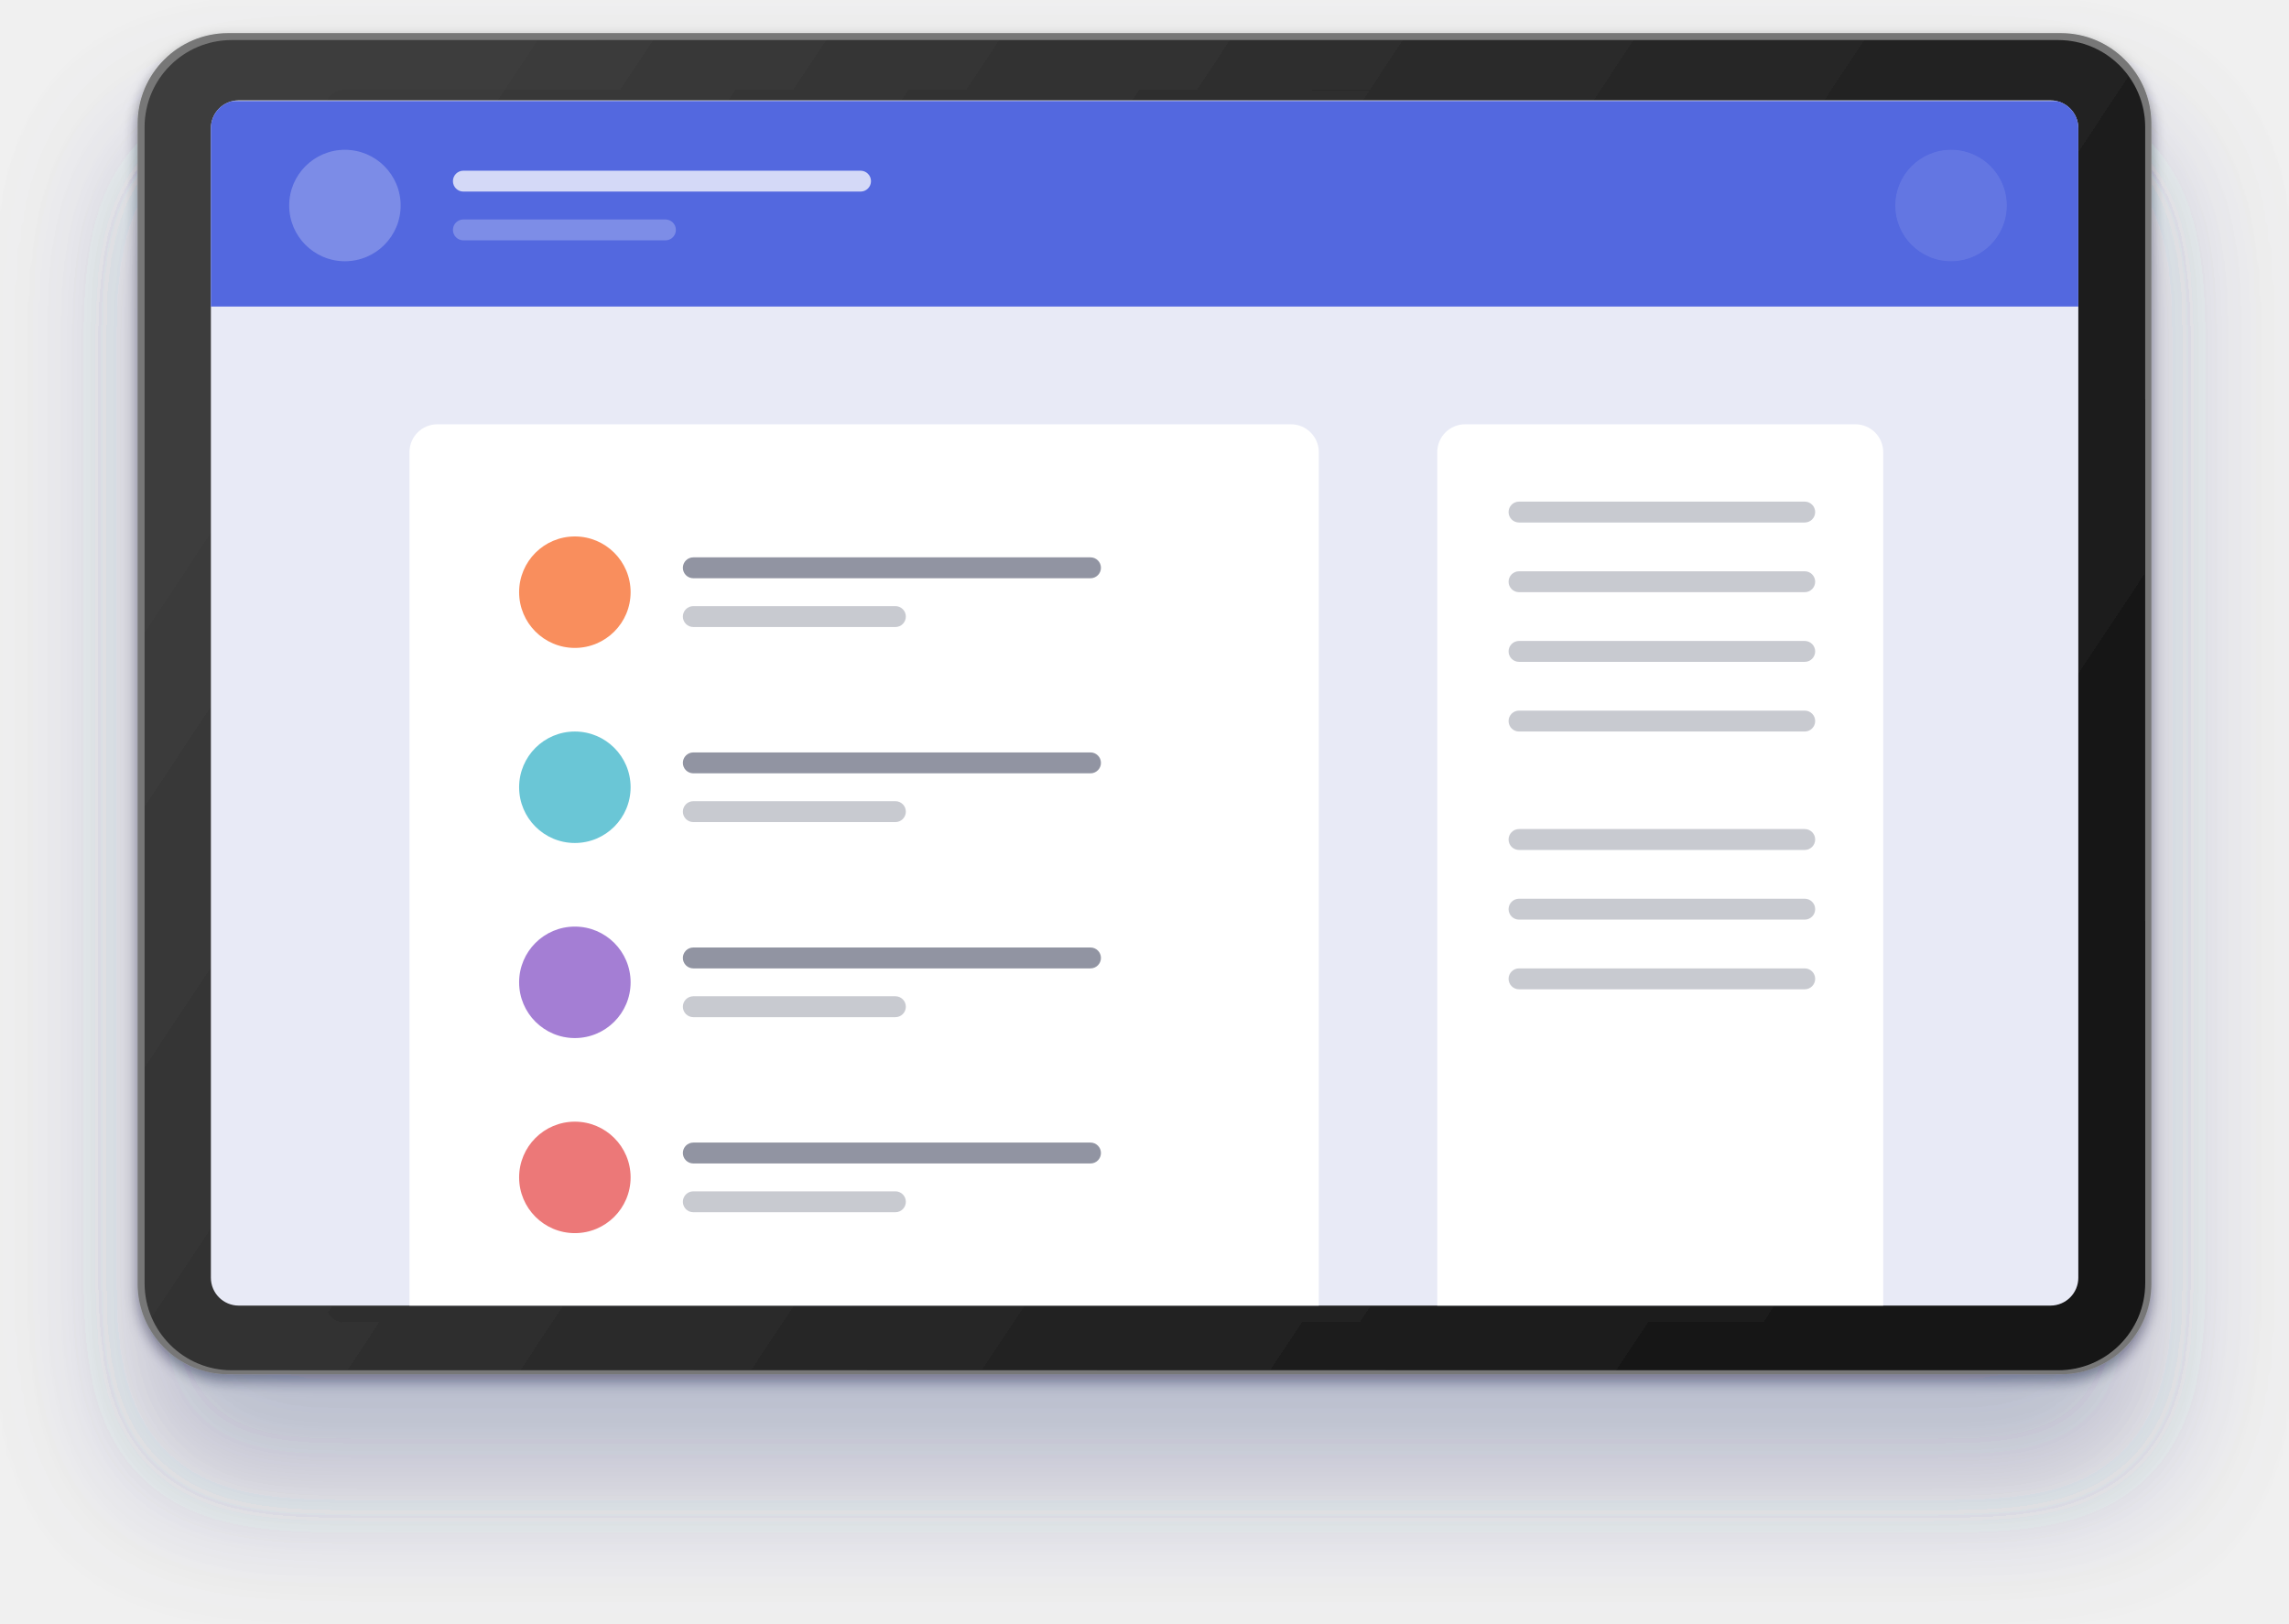
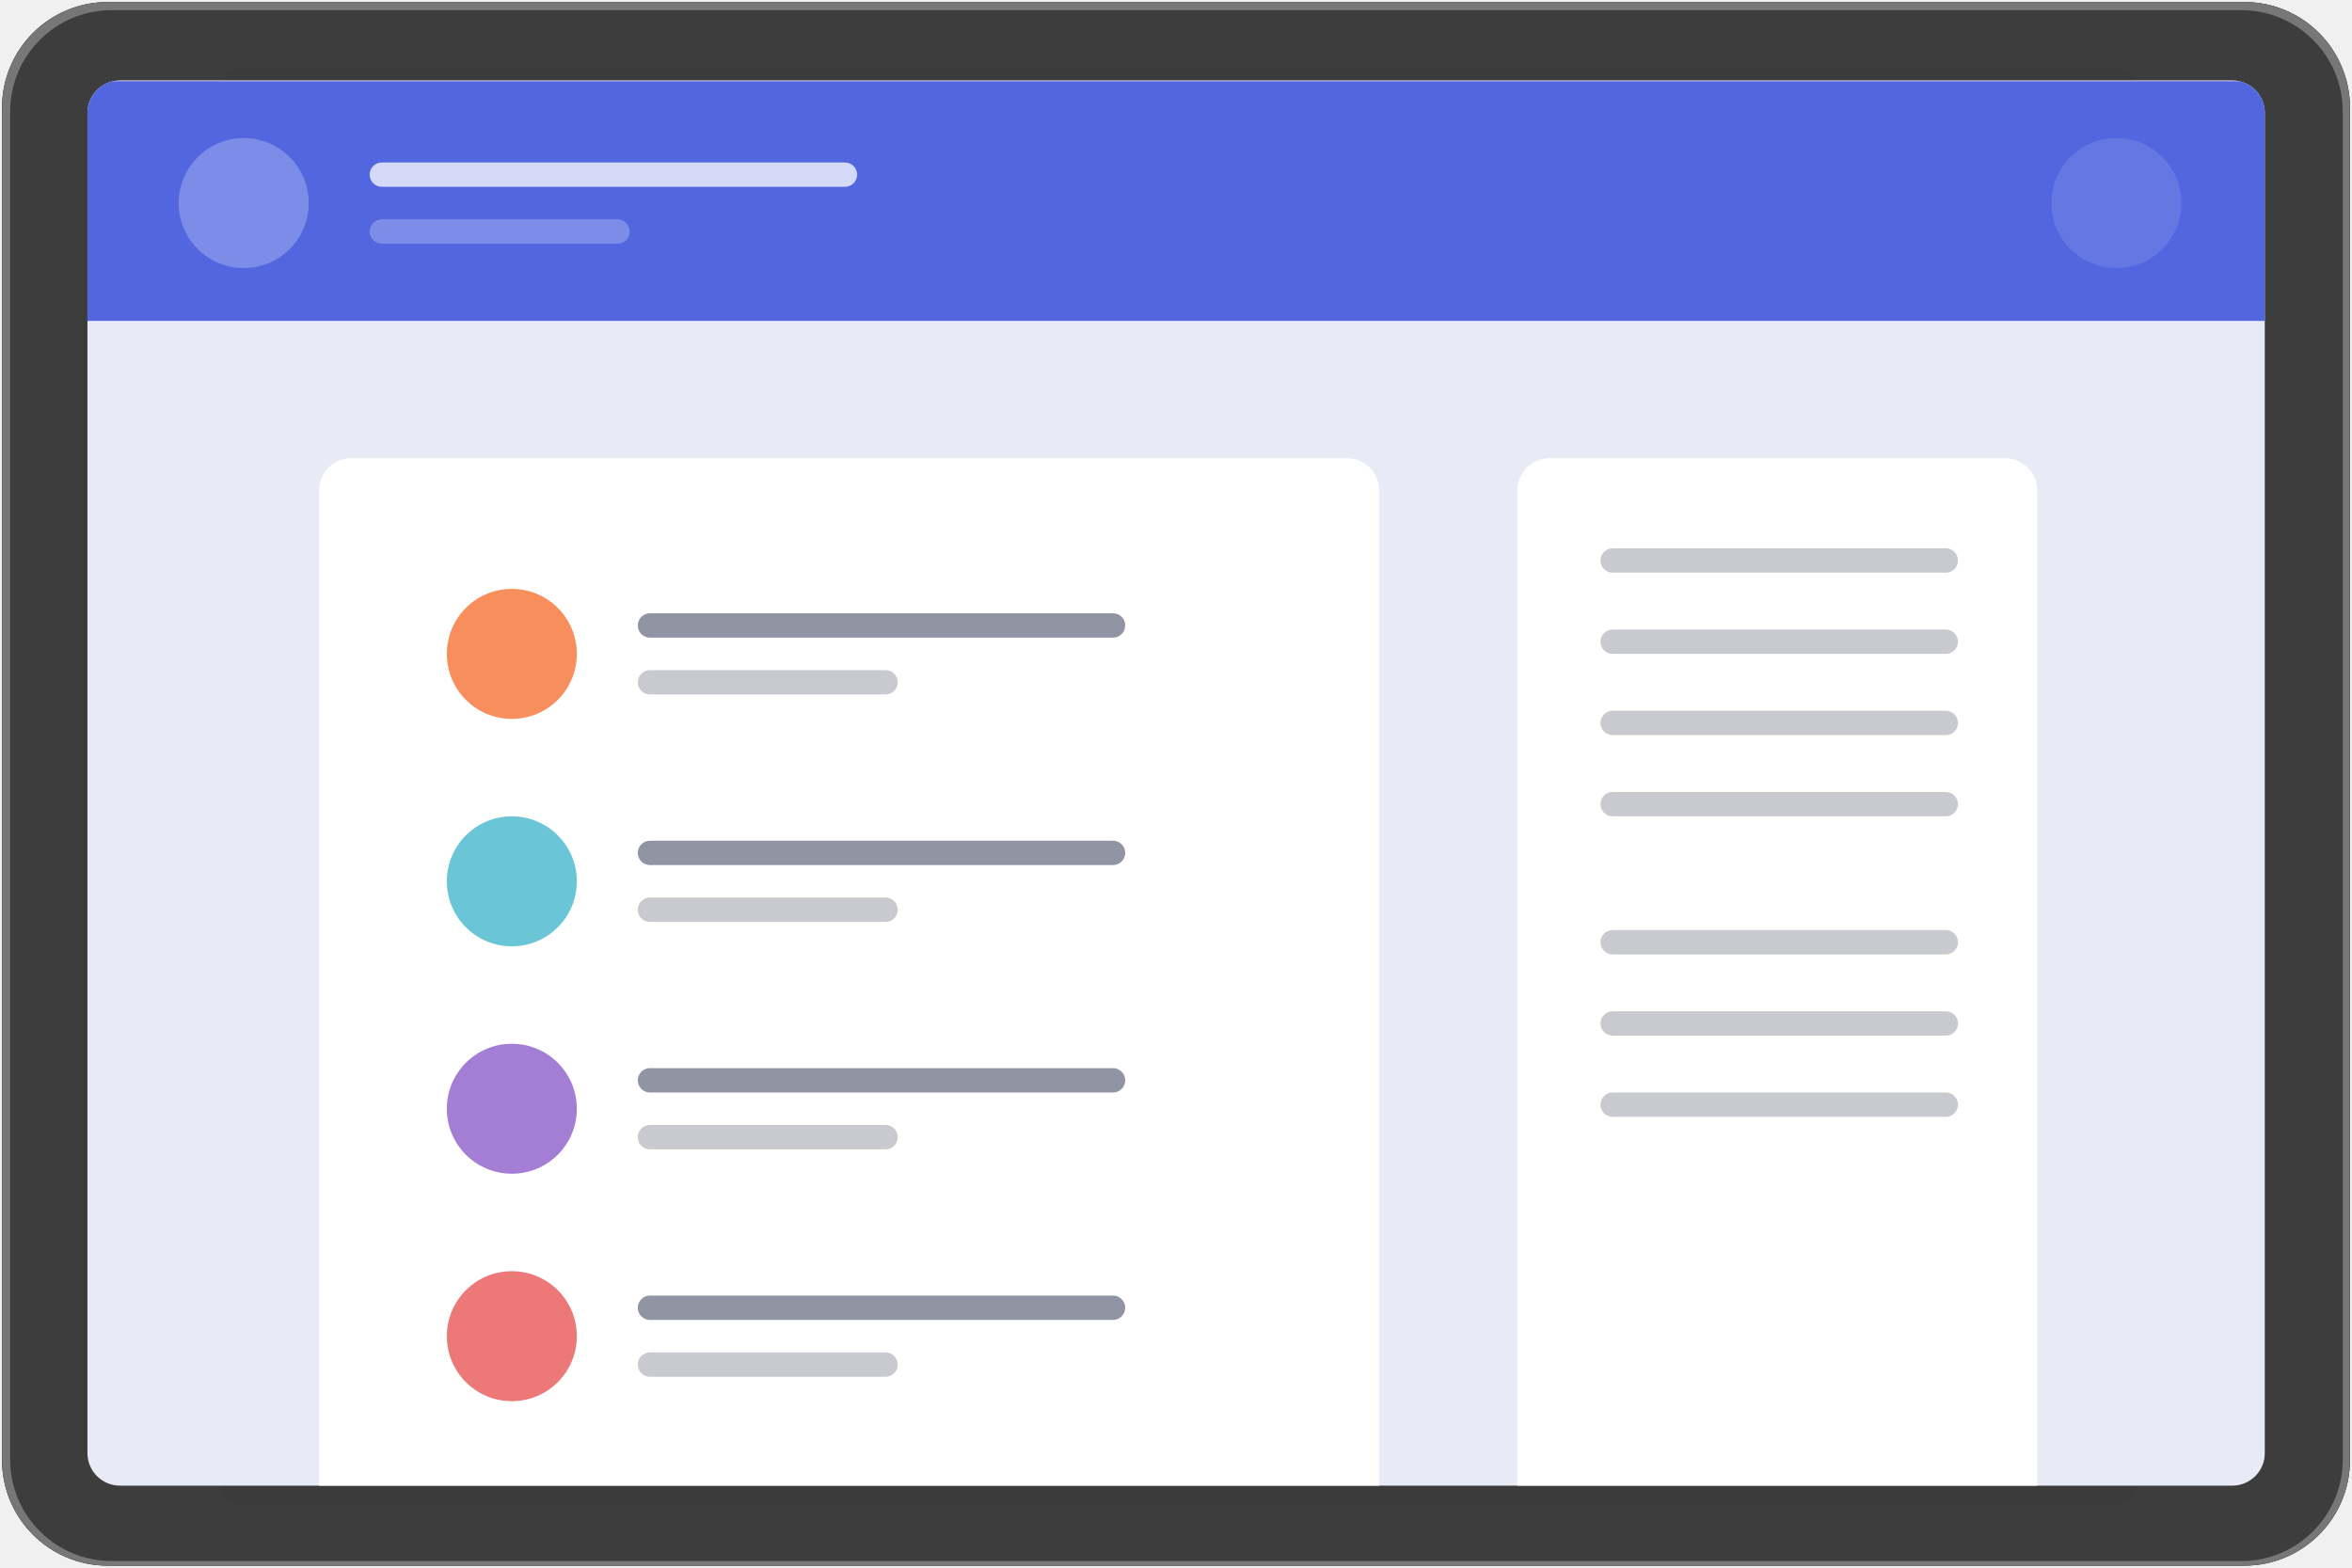
- <svg xmlns="http://www.w3.org/2000/svg" xmlns:xlink="http://www.w3.org/1999/xlink" width="657" height="466">
+ <svg xmlns="http://www.w3.org/2000/svg" version="1.2" baseProfile="tiny-ps" viewBox="0 0 579 386" width="579" height="386">
  <defs>
-     <filter id="a" width="118%" height="126.9%" x="-9%" y="-5.7%" filterUnits="objectBoundingBox">
-       <feOffset dy="2" in="SourceAlpha" result="shadowOffsetOuter1" />
-       <feGaussianBlur in="shadowOffsetOuter1" result="shadowBlurOuter1" stdDeviation="2" />
-       <feColorMatrix in="shadowBlurOuter1" result="shadowMatrixOuter1" values="0 0 0 0 0 0 0 0 0 0 0 0 0 0 0 0 0 0 0.5 0" />
-       <feMerge>
-         <feMergeNode in="shadowMatrixOuter1" />
-         <feMergeNode in="SourceGraphic" />
-       </feMerge>
-     </filter>
-     <rect id="c" width="578" height="385" rx="26" />
-     <filter id="b" width="126%" height="139%" x="-13%" y="-11.7%" filterUnits="objectBoundingBox">
-       <feOffset dy="30" in="SourceAlpha" result="shadowOffsetOuter1" />
-       <feGaussianBlur in="shadowOffsetOuter1" result="shadowBlurOuter1" stdDeviation="20" />
-       <feColorMatrix in="shadowBlurOuter1" values="0 0 0 0 0.182 0 0 0 0 0.231 0 0 0 0 0.506 0 0 0 0.2 0" />
-     </filter>
-     <linearGradient id="d" x1="99.013%" x2="2.544%" y1="71.675%" y2="29.014%">
-       <stop offset="0%" stop-color="#151515" />
-       <stop offset="100%" stop-color="#3D3D3D" />
+     <linearGradient id="grd1" gradientUnits="userSpaceOnUse" x1="326488.058" y1="104519.614" x2="8391.088" y2="42310.97">
+       <stop offset="0" stop-color="#151515" />
+       <stop offset="100" stop-color="#3d3d3d" />
    </linearGradient>
-     <rect id="e" width="536" height="346" y="3" rx="8" />
+     <clipPath clipPathUnits="userSpaceOnUse" id="cp1">
+       <path d="M21.53 27.8C21.53 23.38 25.11 19.8 29.53 19.8L549.53 19.8C553.95 19.8 557.53 23.38 557.53 27.8L557.53 357.8C557.53 362.22 553.95 365.8 549.53 365.8L29.53 365.8C25.11 365.8 21.53 362.22 21.53 357.8L21.53 27.8Z" />
+     </clipPath>
+     <clipPath clipPathUnits="userSpaceOnUse" id="cp2">
+       <path d="M21.53 27.8C21.53 23.38 25.11 19.8 29.53 19.8L549.53 19.8C553.95 19.8 557.53 23.38 557.53 27.8L557.53 357.8C557.53 362.22 553.95 365.8 549.53 365.8L29.53 365.8C25.11 365.8 21.53 362.22 21.53 357.8L21.53 27.8Z" />
+     </clipPath>
  </defs>
-   <g fill="none" fill-rule="evenodd" filter="url(#a)" transform="translate(39 9)">
-     <g transform="translate(.5 .5)">
-       <g fill-rule="nonzero">
-         <use fill="#000" filter="url(#b)" xlink:href="#c" />
-         <use fill="#777" xlink:href="#c" />
+   <style>
+ 		tspan { white-space:pre }
+ 		.shp0 { fill: #000000 } 
+ 		.shp1 { fill: #777777 } 
+ 		.shp2 { fill: url(#grd1) } 
+ 		.shp3 { opacity: 0.102;fill: #2a2a2a } 
+ 		.shp4 { fill: #e8eaf6 } 
+ 		.shp5 { fill: #5267df } 
+ 		.shp6 { opacity: 0.243;fill: #ffffff } 
+ 		.shp7 { opacity: 0.106;fill: #ffffff } 
+ 		.shp8 { opacity: 0.749;fill: #ffffff } 
+ 		.shp9 { opacity: 0.251;fill: #ffffff } 
+ 		.shp10 { fill: #ffffff } 
+ 		.shp11 { opacity: 0.502;fill: #242a45 } 
+ 		.shp12 { fill: #f98e5d } 
+ 		.shp13 { opacity: 0.251;fill: #242a45 } 
+ 		.shp14 { fill: #6ac6d6 } 
+ 		.shp15 { fill: #a47ed4 } 
+ 		.shp16 { fill: #ec7878 } 
+ 	</style>
+   <g id="Layer">
+     <g id="Layer">
+       <g id="Layer">
+         <path id="c" class="shp0" d="M0.5 26.5C0.5 12.14 12.14 0.5 26.5 0.5L552.5 0.5C566.86 0.5 578.5 12.14 578.5 26.5L578.5 359.5C578.5 373.86 566.86 385.5 552.5 385.5L26.5 385.5C12.14 385.5 0.5 373.86 0.5 359.5L0.5 26.5Z" />
+         <path id="c" class="shp1" d="M0.5 26.5C0.5 12.14 12.14 0.5 26.5 0.5L552.5 0.5C566.86 0.5 578.5 12.14 578.5 26.5L578.5 359.5C578.5 373.86 566.86 385.5 552.5 385.5L26.5 385.5C12.14 385.5 0.5 373.86 0.5 359.5L0.5 26.5Z" />
      </g>
-       <rect width="574.23" height="381.865" x="2" y="2" fill="url(#d)" fill-rule="nonzero" rx="25" />
-       <g transform="translate(21.03 16.303)">
-         <rect width="471.463" height="353.756" x="33" fill="#2A2A2A" fill-rule="nonzero" opacity=".1" rx="5" />
-         <mask id="f" fill="#fff">
-           <use xlink:href="#e" />
-         </mask>
-         <use fill="#E8EAF6" fill-rule="nonzero" xlink:href="#e" />
-         <g mask="url(#f)">
-           <path fill="#5267DF" d="M-3.53 3.197h547v59h-547z" />
-           <g transform="translate(22.47 17.197)" fill="#FFF">
-             <circle cx="16" cy="16" r="16" opacity=".245" />
-             <circle cx="477" cy="16" r="16" opacity=".104" />
-             <g transform="translate(47 6)">
-               <rect width="120" height="6" opacity=".75" rx="3" />
-               <rect width="64" height="6" y="14" opacity=".25" rx="3" />
+       <path id="Layer" class="shp2" d="M2.5 27.5C2.5 13.69 13.69 2.5 27.5 2.5L551.73 2.5C565.54 2.5 576.73 13.69 576.73 27.5L576.73 359.37C576.73 373.17 565.54 384.37 551.73 384.37L27.5 384.37C13.69 384.37 2.5 373.17 2.5 359.37L2.5 27.5Z" />
+       <g id="Layer">
+         <path id="Layer" class="shp3" d="M54.53 21.8C54.53 19.04 56.77 16.8 59.53 16.8L520.99 16.8C523.75 16.8 525.99 19.04 525.99 21.8L525.99 365.56C525.99 368.32 523.75 370.56 520.99 370.56L59.53 370.56C56.77 370.56 54.53 368.32 54.53 365.56L54.53 21.8Z" />
+         <path id="e" class="shp4" d="M21.53 27.8C21.53 23.38 25.11 19.8 29.53 19.8L549.53 19.8C553.95 19.8 557.53 23.38 557.53 27.8L557.53 357.8C557.53 362.22 553.95 365.8 549.53 365.8L29.53 365.8C25.11 365.8 21.53 362.22 21.53 357.8L21.53 27.8Z" />
+         <g id="Clip-Path" clip-path="url(#cp1)">
+           <g id="Layer">
+             <path id="Layer" fill-rule="evenodd" class="shp5" d="M18 20L565 20L565 79L18 79L18 20Z" />
+             <g id="Layer">
+               <path id="Layer" class="shp6" d="M60 66C51.15 66 44 58.85 44 50C44 41.15 51.15 34 60 34C68.85 34 76 41.15 76 50C76 58.85 68.85 66 60 66Z" />
+               <path id="Layer" class="shp7" d="M521 66C512.15 66 505 58.85 505 50C505 41.15 512.15 34 521 34C529.85 34 537 41.15 537 50C537 58.85 529.85 66 521 66Z" />
+               <g id="Layer">
+                 <path id="Layer" class="shp8" d="M91 43C91 41.34 92.34 40 94 40L208 40C209.66 40 211 41.34 211 43L211 43C211 44.66 209.66 46 208 46L94 46C92.34 46 91 44.66 91 43L91 43Z" />
+                 <path id="Layer" class="shp9" d="M91 57C91 55.34 92.34 54 94 54L152 54C153.66 54 155 55.34 155 57L155 57C155 58.66 153.66 60 152 60L94 60C92.34 60 91 58.66 91 57L91 57Z" />
+               </g>
            </g>
          </g>
        </g>
-         <g mask="url(#f)">
-           <g transform="translate(57 96)">
-             <rect width="261" height="316" fill="#FFF" rx="8" />
-             <rect width="128" height="316" x="295" fill="#FFF" rx="8" />
-             <rect width="120" height="6" x="78.47" y="38.197" fill="#242A45" opacity=".5" rx="3" />
+         <g id="Clip-Path" clip-path="url(#cp2)">
+           <g id="Layer">
+             <g id="Layer">
+               <path id="Layer" class="shp10" d="M78.53 120.8C78.53 116.38 82.11 112.8 86.53 112.8L331.53 112.8C335.95 112.8 339.53 116.38 339.53 120.8L339.53 420.8C339.53 425.22 335.95 428.8 331.53 428.8L86.53 428.8C82.11 428.8 78.53 425.22 78.53 420.8L78.53 120.8Z" />
+               <path id="Layer" class="shp10" d="M373.53 120.8C373.53 116.38 377.11 112.8 381.53 112.8L493.53 112.8C497.95 112.8 501.53 116.38 501.53 120.8L501.53 420.8C501.53 425.22 497.95 428.8 493.53 428.8L381.53 428.8C377.11 428.8 373.53 425.22 373.53 420.8L373.53 120.8Z" />
+               <path id="Layer" class="shp11" d="M157 154C157 152.34 158.34 151 160 151L274 151C275.66 151 277 152.34 277 154L277 154C277 155.66 275.66 157 274 157L160 157C158.34 157 157 155.66 157 154L157 154Z" />
+             </g>
          </g>
        </g>
      </g>
    </g>
-     <g transform="translate(110 135)">
-       <circle cx="16" cy="26" r="16" fill="#F98E5D" />
-       <rect width="88" height="6" x="284" fill="#242A45" opacity=".25" rx="3" />
-       <rect width="88" height="6" x="284" y="20" fill="#242A45" opacity=".25" rx="3" />
-       <rect width="88" height="6" x="284" y="40" fill="#242A45" opacity=".25" rx="3" />
-       <rect width="88" height="6" x="284" y="60" fill="#242A45" opacity=".25" rx="3" />
-       <rect width="88" height="6" x="284" y="94" fill="#242A45" opacity=".25" rx="3" />
-       <rect width="88" height="6" x="284" y="114" fill="#242A45" opacity=".25" rx="3" />
-       <rect width="88" height="6" x="284" y="134" fill="#242A45" opacity=".25" rx="3" />
-       <rect width="64" height="6" x="47" y="30" fill="#242A45" opacity=".25" rx="3" />
+     <g id="Layer">
+       <path id="Layer" class="shp12" d="M126 177C117.15 177 110 169.85 110 161C110 152.15 117.15 145 126 145C134.85 145 142 152.15 142 161C142 169.85 134.85 177 126 177Z" />
+       <path id="Layer" class="shp13" d="M394 138C394 136.34 395.34 135 397 135L479 135C480.66 135 482 136.34 482 138L482 138C482 139.66 480.66 141 479 141L397 141C395.34 141 394 139.66 394 138L394 138Z" />
+       <path id="Layer" class="shp13" d="M394 158C394 156.34 395.34 155 397 155L479 155C480.66 155 482 156.34 482 158L482 158C482 159.66 480.66 161 479 161L397 161C395.34 161 394 159.66 394 158L394 158Z" />
+       <path id="Layer" class="shp13" d="M394 178C394 176.34 395.34 175 397 175L479 175C480.66 175 482 176.34 482 178L482 178C482 179.66 480.66 181 479 181L397 181C395.34 181 394 179.66 394 178L394 178Z" />
+       <path id="Layer" class="shp13" d="M394 198C394 196.34 395.34 195 397 195L479 195C480.66 195 482 196.34 482 198L482 198C482 199.66 480.66 201 479 201L397 201C395.34 201 394 199.66 394 198L394 198Z" />
+       <path id="Layer" class="shp13" d="M394 232C394 230.34 395.34 229 397 229L479 229C480.66 229 482 230.34 482 232L482 232C482 233.66 480.66 235 479 235L397 235C395.34 235 394 233.66 394 232L394 232Z" />
+       <path id="Layer" class="shp13" d="M394 252C394 250.34 395.34 249 397 249L479 249C480.66 249 482 250.34 482 252L482 252C482 253.66 480.66 255 479 255L397 255C395.34 255 394 253.66 394 252L394 252Z" />
+       <path id="Layer" class="shp13" d="M394 272C394 270.34 395.34 269 397 269L479 269C480.66 269 482 270.34 482 272L482 272C482 273.66 480.66 275 479 275L397 275C395.34 275 394 273.66 394 272L394 272Z" />
+       <path id="Layer" class="shp13" d="M157 168C157 166.34 158.34 165 160 165L218 165C219.66 165 221 166.34 221 168L221 168C221 169.66 219.66 171 218 171L160 171C158.34 171 157 169.66 157 168L157 168Z" />
    </g>
-     <g transform="translate(110 201)">
-       <circle cx="16" cy="16" r="16" fill="#6AC6D6" />
-       <rect width="120" height="6" x="47" y="6" fill="#242A45" opacity=".5" rx="3" />
-       <rect width="64" height="6" x="47" y="20" fill="#242A45" opacity=".25" rx="3" />
+     <g id="Layer">
+       <path id="Layer" class="shp14" d="M126 233C117.15 233 110 225.85 110 217C110 208.15 117.15 201 126 201C134.85 201 142 208.15 142 217C142 225.85 134.85 233 126 233Z" />
+       <path id="Layer" class="shp11" d="M157 210C157 208.34 158.34 207 160 207L274 207C275.66 207 277 208.34 277 210L277 210C277 211.66 275.66 213 274 213L160 213C158.34 213 157 211.66 157 210L157 210Z" />
+       <path id="Layer" class="shp13" d="M157 224C157 222.34 158.34 221 160 221L218 221C219.66 221 221 222.34 221 224L221 224C221 225.66 219.66 227 218 227L160 227C158.34 227 157 225.66 157 224L157 224Z" />
    </g>
-     <g transform="translate(110 257)">
-       <circle cx="16" cy="16" r="16" fill="#A47ED4" />
-       <rect width="120" height="6" x="47" y="6" fill="#242A45" opacity=".5" rx="3" />
-       <rect width="64" height="6" x="47" y="20" fill="#242A45" opacity=".25" rx="3" />
+     <g id="Layer">
+       <path id="Layer" class="shp15" d="M126 289C117.15 289 110 281.85 110 273C110 264.15 117.15 257 126 257C134.85 257 142 264.15 142 273C142 281.85 134.85 289 126 289Z" />
+       <path id="Layer" class="shp11" d="M157 266C157 264.34 158.34 263 160 263L274 263C275.66 263 277 264.34 277 266L277 266C277 267.66 275.66 269 274 269L160 269C158.34 269 157 267.66 157 266L157 266Z" />
+       <path id="Layer" class="shp13" d="M157 280C157 278.34 158.34 277 160 277L218 277C219.66 277 221 278.34 221 280L221 280C221 281.66 219.66 283 218 283L160 283C158.34 283 157 281.66 157 280L157 280Z" />
    </g>
-     <g transform="translate(110 313)">
-       <circle cx="16" cy="16" r="16" fill="#EC7878" />
-       <rect width="120" height="6" x="47" y="6" fill="#242A45" opacity=".5" rx="3" />
-       <rect width="64" height="6" x="47" y="20" fill="#242A45" opacity=".25" rx="3" />
+     <g id="Layer">
+       <path id="Layer" class="shp16" d="M126 345C117.15 345 110 337.85 110 329C110 320.15 117.15 313 126 313C134.85 313 142 320.15 142 329C142 337.85 134.85 345 126 345Z" />
+       <path id="Layer" class="shp11" d="M157 322C157 320.34 158.34 319 160 319L274 319C275.66 319 277 320.34 277 322L277 322C277 323.66 275.66 325 274 325L160 325C158.34 325 157 323.66 157 322L157 322Z" />
+       <path id="Layer" class="shp13" d="M157 336C157 334.34 158.34 333 160 333L218 333C219.66 333 221 334.34 221 336L221 336C221 337.66 219.66 339 218 339L160 339C158.34 339 157 337.66 157 336L157 336Z" />
    </g>
  </g>
</svg>
